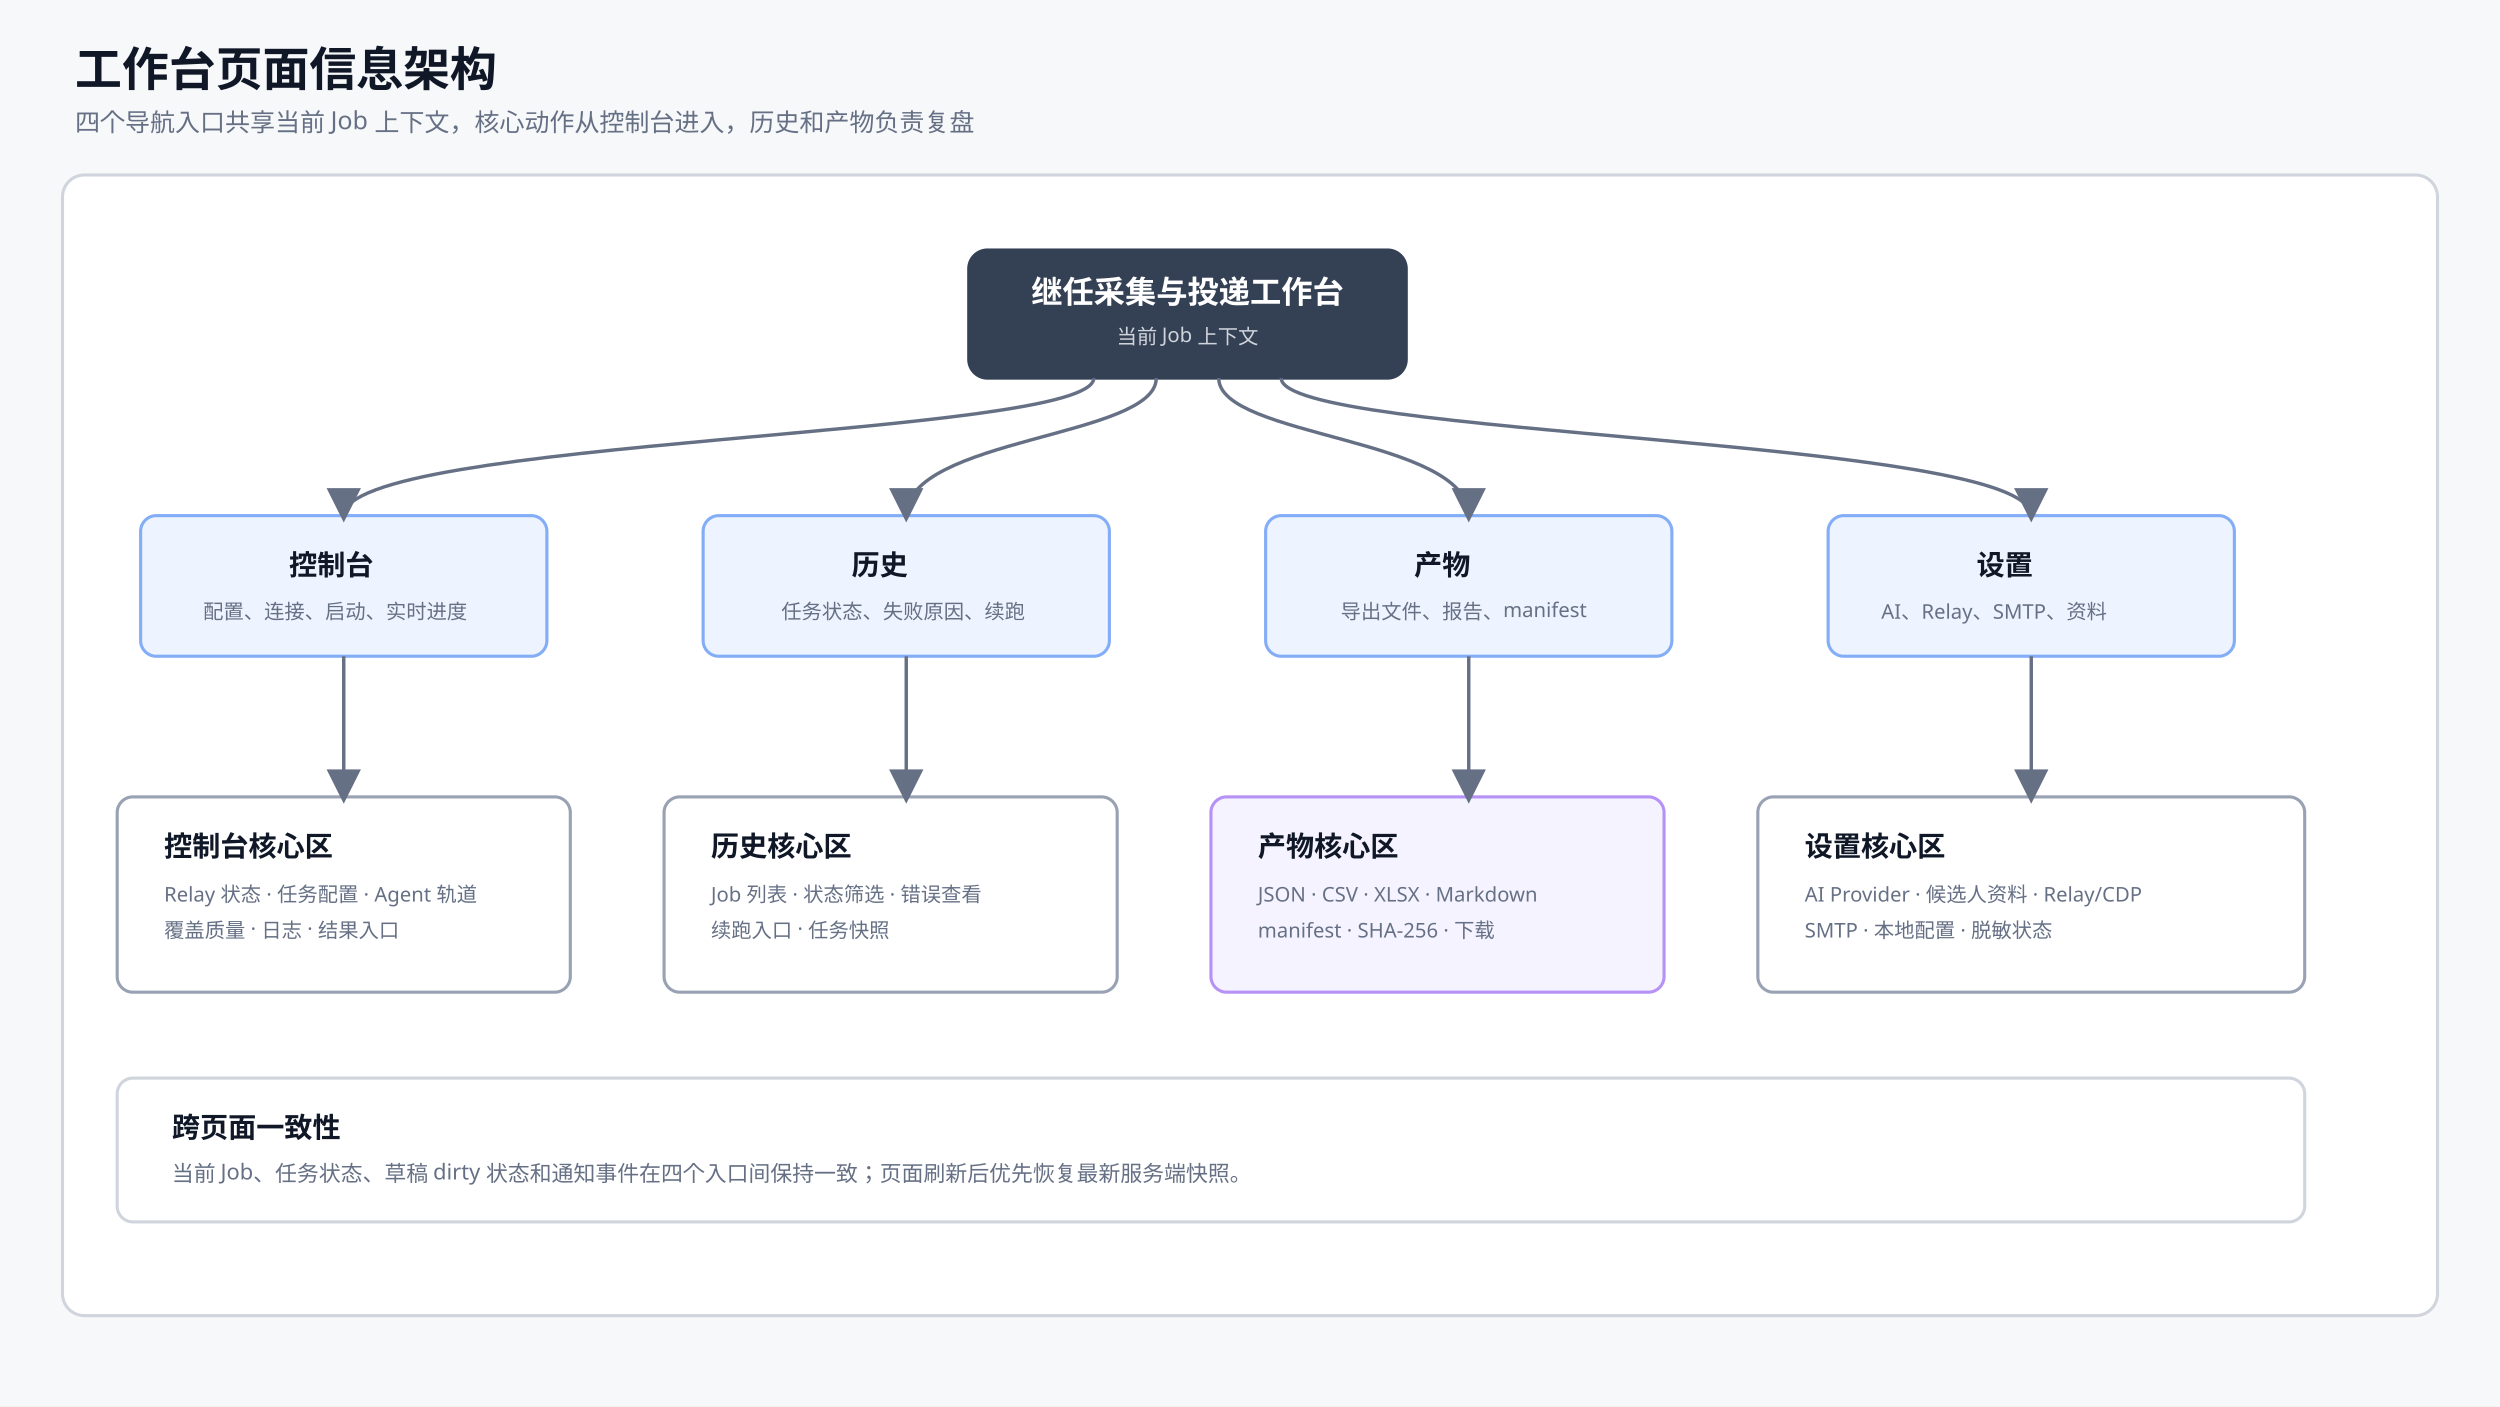
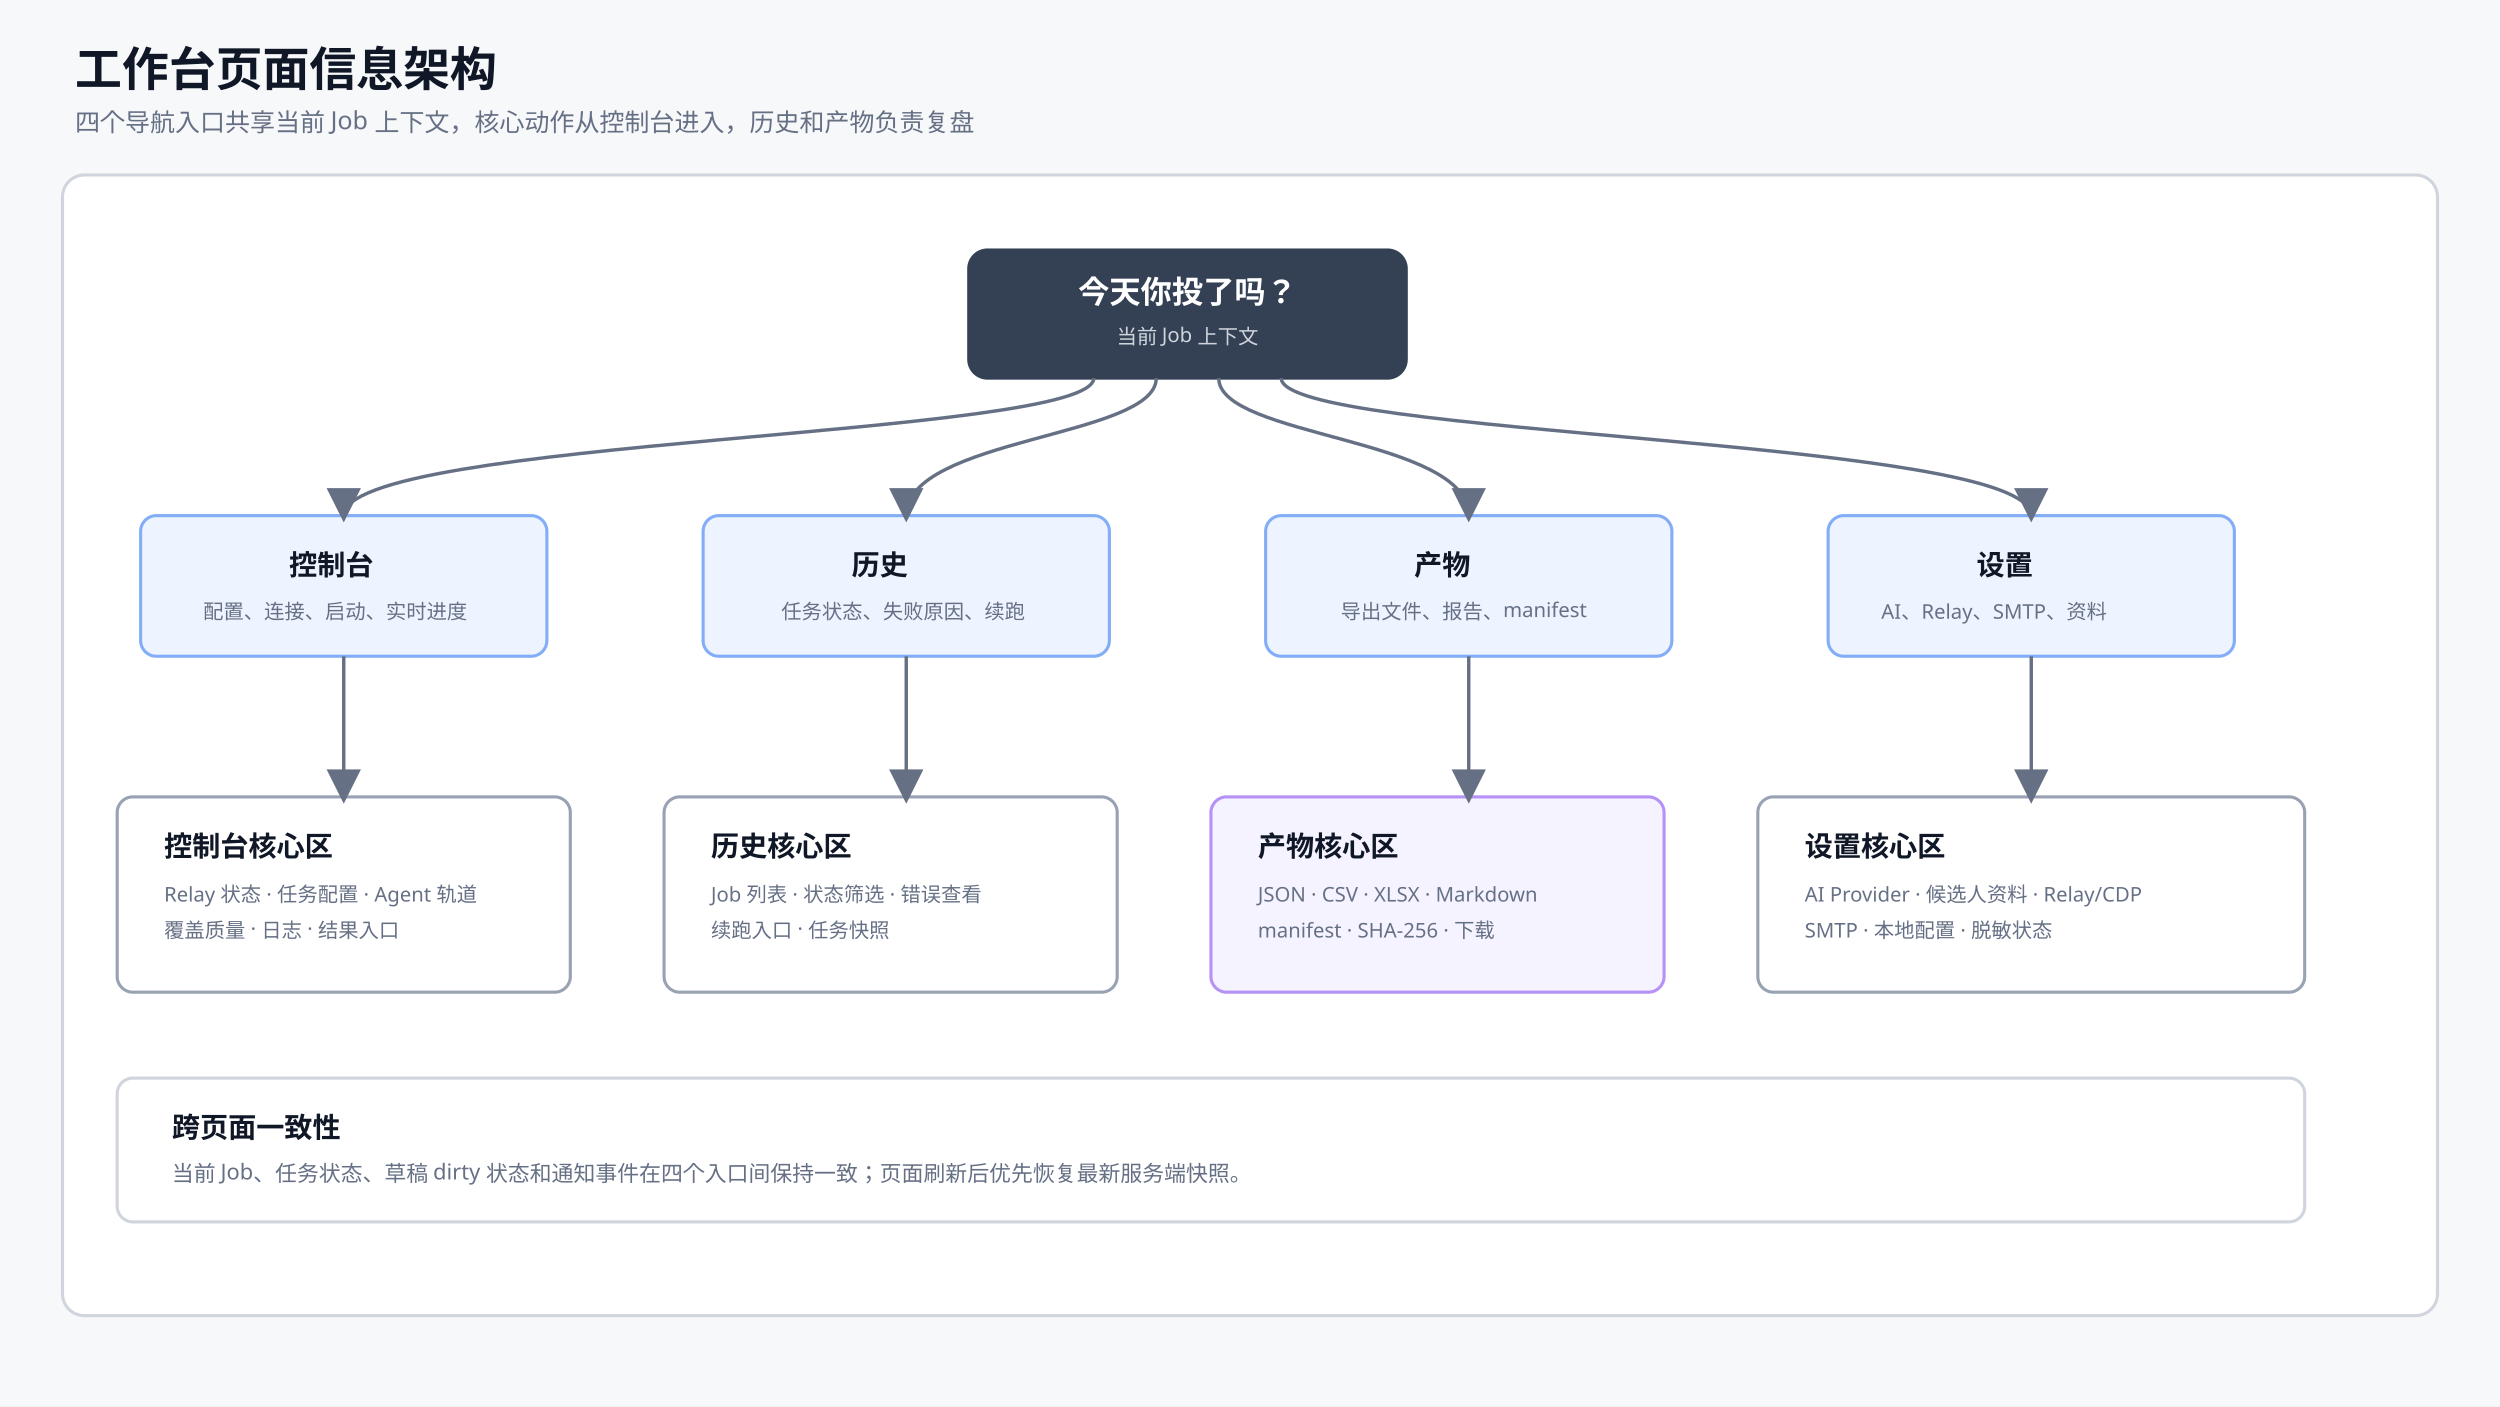
<svg xmlns="http://www.w3.org/2000/svg" width="1600" height="900" viewBox="0 0 1600 900" role="img" aria-labelledby="title desc">
  <defs>
    <marker id="arrow" markerWidth="10" markerHeight="10" refX="8" refY="5" orient="auto">
      <path d="M0,0 L10,5 L0,10 Z" fill="#667085" />
    </marker>
    <style>
      .bg{fill:#f7f8fa}.title{font:700 30px "Microsoft YaHei","PingFang SC",sans-serif;fill:#101828}.subtitle{font:400 16px "Microsoft YaHei","PingFang SC",sans-serif;fill:#667085}.panel{fill:#fff;stroke:#d0d5dd;stroke-width:2}.root{fill:#344054;stroke:#344054;stroke-width:2}.nav{fill:#eef4ff;stroke:#84adf7;stroke-width:2}.detail{fill:#fff;stroke:#98a2b3;stroke-width:2}.accent{fill:#f5f3ff;stroke:#b692f6;stroke-width:2}.roottext{font:700 20px "Microsoft YaHei","PingFang SC",sans-serif;fill:#fff}.head{font:700 18px "Microsoft YaHei","PingFang SC",sans-serif;fill:#101828}.sub{font:400 13px "Microsoft YaHei","PingFang SC",sans-serif;fill:#667085}.label{font:600 13px "Microsoft YaHei","PingFang SC",sans-serif;fill:#475467}.edge{fill:none;stroke:#667085;stroke-width:2.2;marker-end:url(#arrow)}.caption{font:400 14px "Microsoft YaHei","PingFang SC",sans-serif;fill:#667085}
    </style>
  </defs>
  <rect class="bg" width="1600" height="900" />
  <text class="title" x="48" y="55">工作台页面信息架构</text>
  <text class="subtitle" x="48" y="84">四个导航入口共享当前 Job 上下文，核心动作从控制台进入，历史和产物负责复盘</text>
  <rect class="panel" x="40" y="112" width="1520" height="730" rx="14" />
  <rect class="root" x="620" y="160" width="280" height="82" rx="12" />
-   <text class="roottext" x="760" y="194" text-anchor="middle">继任采集与投递工作台</text>
+   <text class="roottext" x="760" y="194" text-anchor="middle">今天你投了吗？</text>
  <text x="760" y="220" text-anchor="middle" fill="#d0d5dd" font-size="13" font-family="Microsoft YaHei">当前 Job 上下文</text>
  <rect class="nav" x="90" y="330" width="260" height="90" rx="10" />
  <text class="head" x="185" y="368">控制台</text>
  <text class="sub" x="130" y="396">配置、连接、启动、实时进度</text>
  <rect class="nav" x="450" y="330" width="260" height="90" rx="10" />
  <text class="head" x="545" y="368">历史</text>
  <text class="sub" x="500" y="396">任务状态、失败原因、续跑</text>
  <rect class="nav" x="810" y="330" width="260" height="90" rx="10" />
  <text class="head" x="905" y="368">产物</text>
  <text class="sub" x="858" y="396">导出文件、报告、manifest</text>
  <rect class="nav" x="1170" y="330" width="260" height="90" rx="10" />
  <text class="head" x="1265" y="368">设置</text>
  <text class="sub" x="1204" y="396">AI、Relay、SMTP、资料</text>
  <path class="edge" d="M700 242 C700 280 220 280 220 330" />
  <path class="edge" d="M740 242 C740 280 580 280 580 330" />
  <path class="edge" d="M780 242 C780 280 940 280 940 330" />
  <path class="edge" d="M820 242 C820 280 1300 280 1300 330" />
  <rect class="detail" x="75" y="510" width="290" height="125" rx="10" />
  <text class="head" x="105" y="548">控制台核心区</text>
  <text class="sub" x="105" y="577">Relay 状态 · 任务配置 · Agent 轨道</text>
  <text class="sub" x="105" y="600">覆盖质量 · 日志 · 结果入口</text>
  <rect class="detail" x="425" y="510" width="290" height="125" rx="10" />
  <text class="head" x="455" y="548">历史核心区</text>
  <text class="sub" x="455" y="577">Job 列表 · 状态筛选 · 错误查看</text>
  <text class="sub" x="455" y="600">续跑入口 · 任务快照</text>
  <rect class="accent" x="775" y="510" width="290" height="125" rx="10" />
  <text class="head" x="805" y="548">产物核心区</text>
  <text class="sub" x="805" y="577">JSON · CSV · XLSX · Markdown</text>
  <text class="sub" x="805" y="600">manifest · SHA-256 · 下载</text>
  <rect class="detail" x="1125" y="510" width="350" height="125" rx="10" />
  <text class="head" x="1155" y="548">设置核心区</text>
  <text class="sub" x="1155" y="577">AI Provider · 候选人资料 · Relay/CDP</text>
  <text class="sub" x="1155" y="600">SMTP · 本地配置 · 脱敏状态</text>
  <path class="edge" d="M220 420 L220 510" />
  <path class="edge" d="M580 420 L580 510" />
  <path class="edge" d="M940 420 L940 510" />
  <path class="edge" d="M1300 420 L1300 510" />
  <rect class="panel" x="75" y="690" width="1400" height="92" rx="10" />
  <text class="head" x="110" y="728">跨页面一致性</text>
  <text class="caption" x="110" y="756">当前 Job、任务状态、草稿 dirty 状态和通知事件在四个入口间保持一致；页面刷新后优先恢复最新服务端快照。</text>
</svg>
